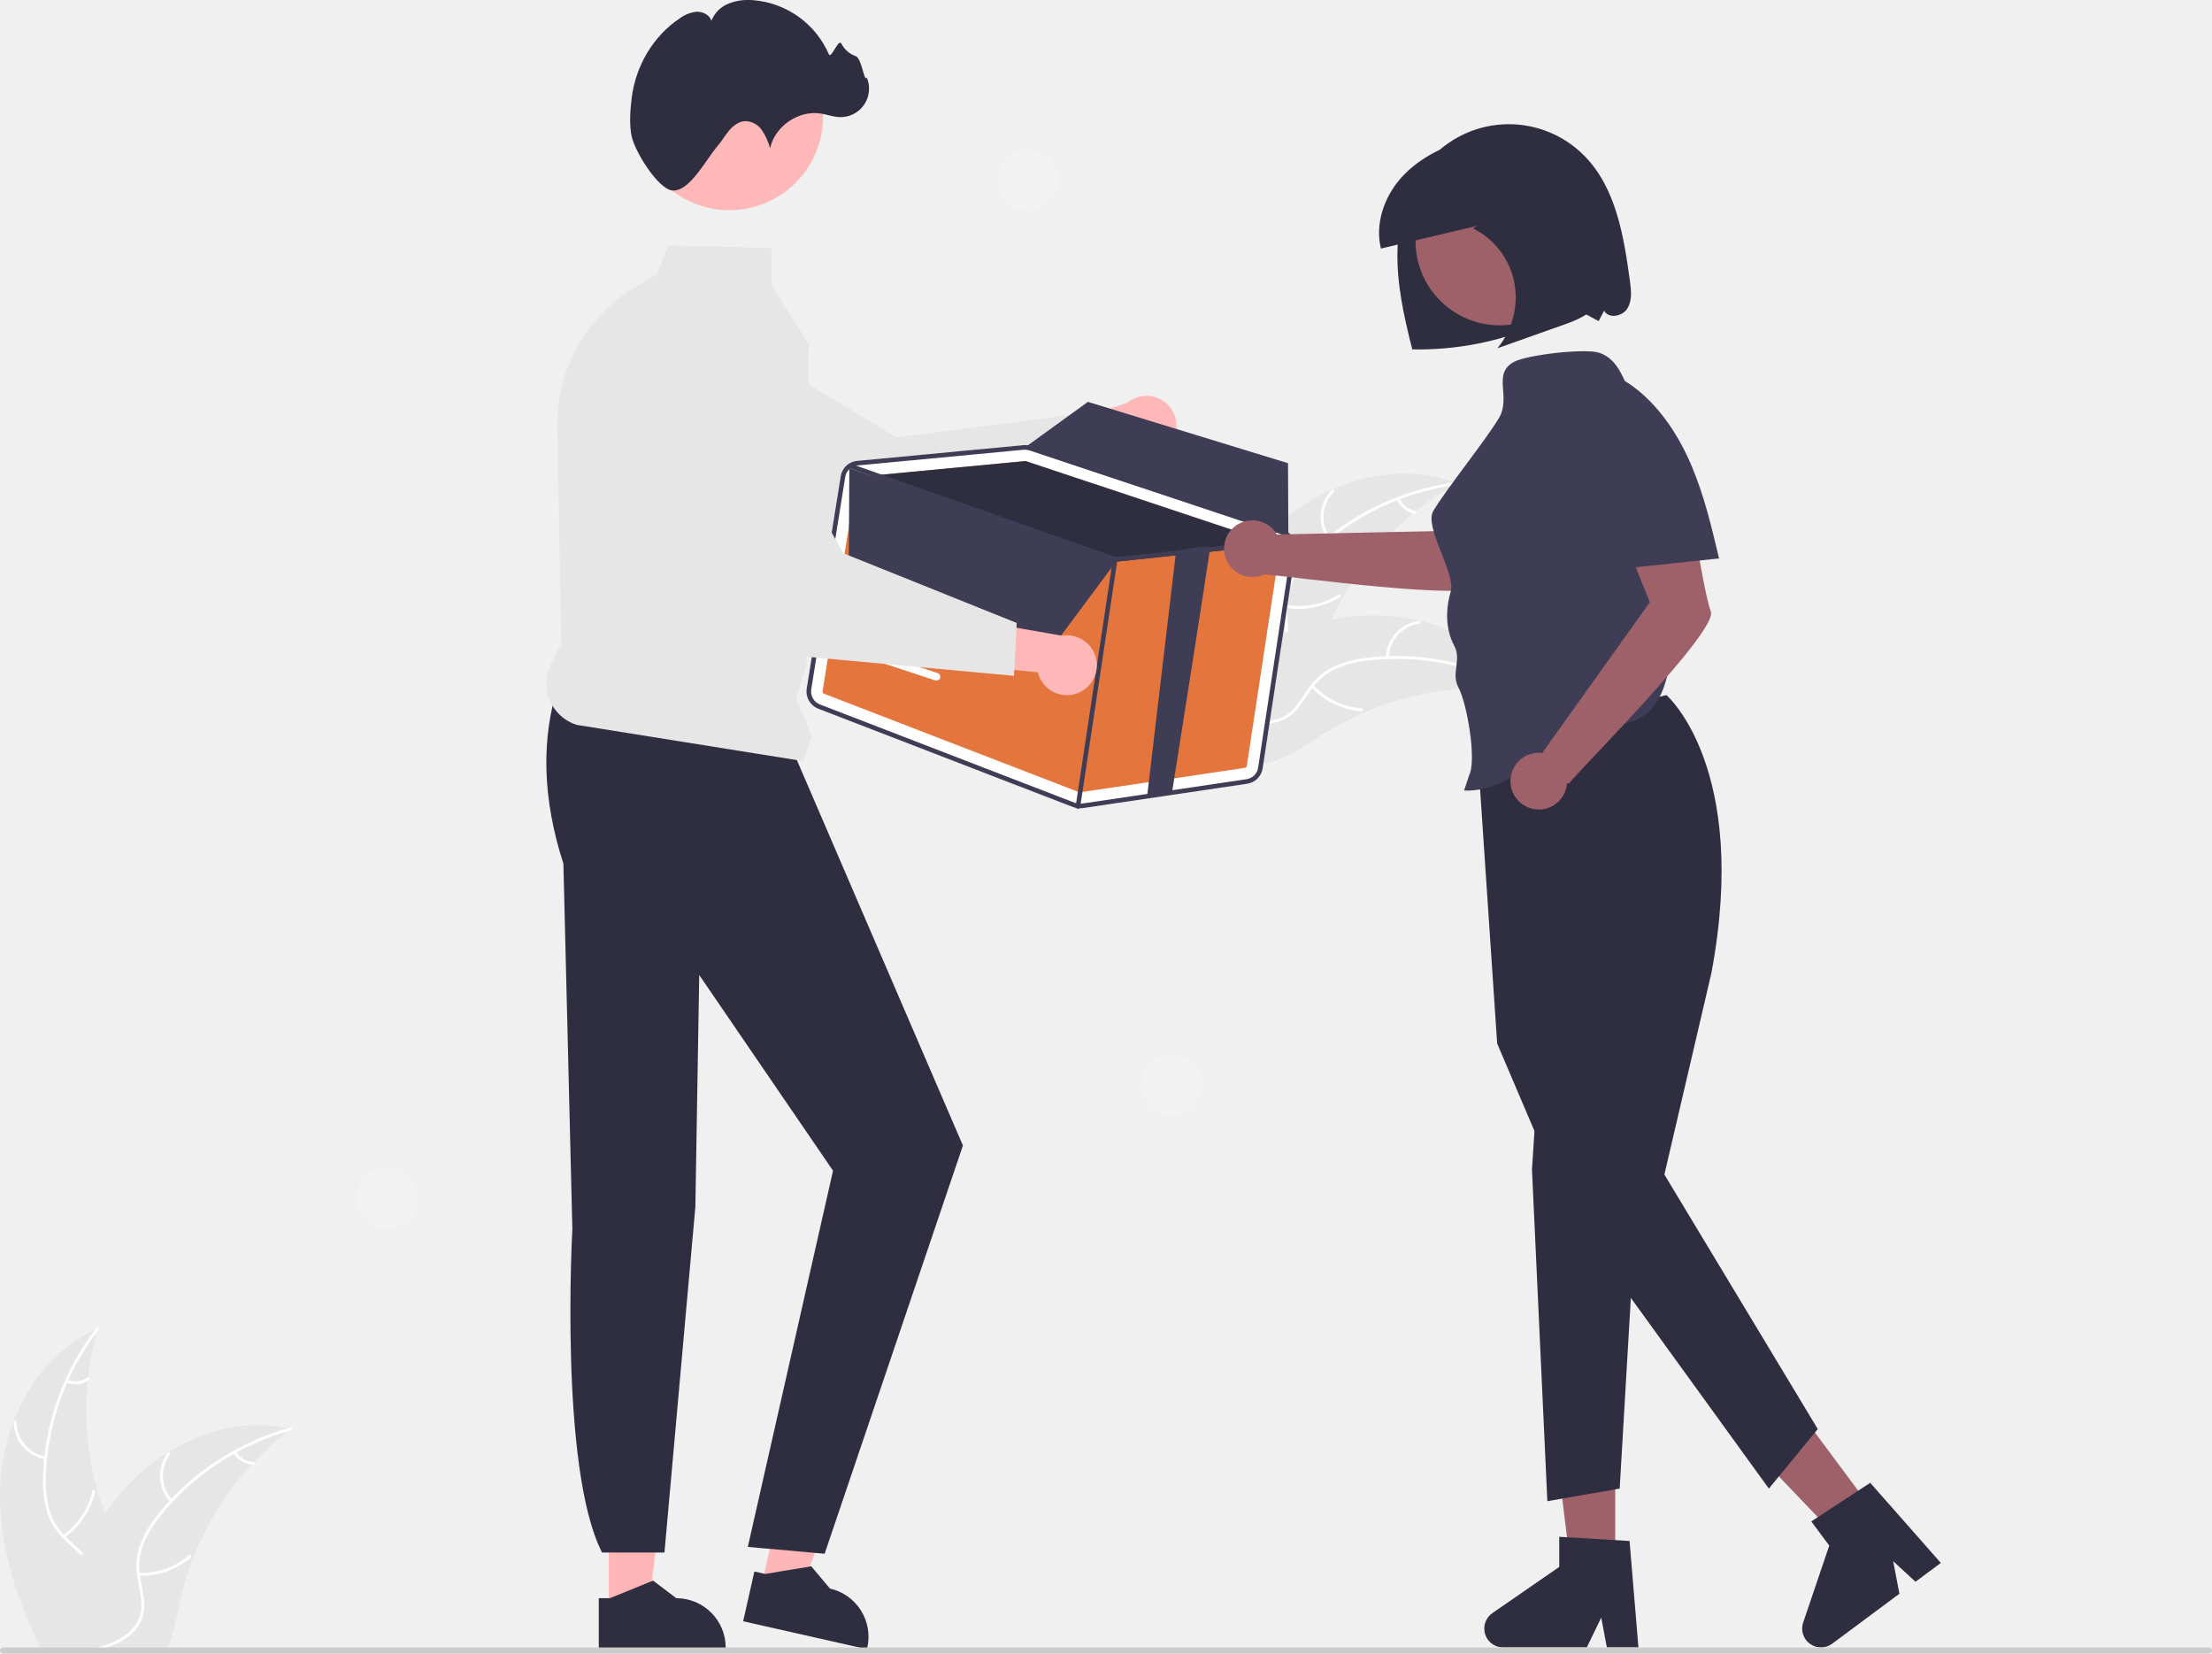
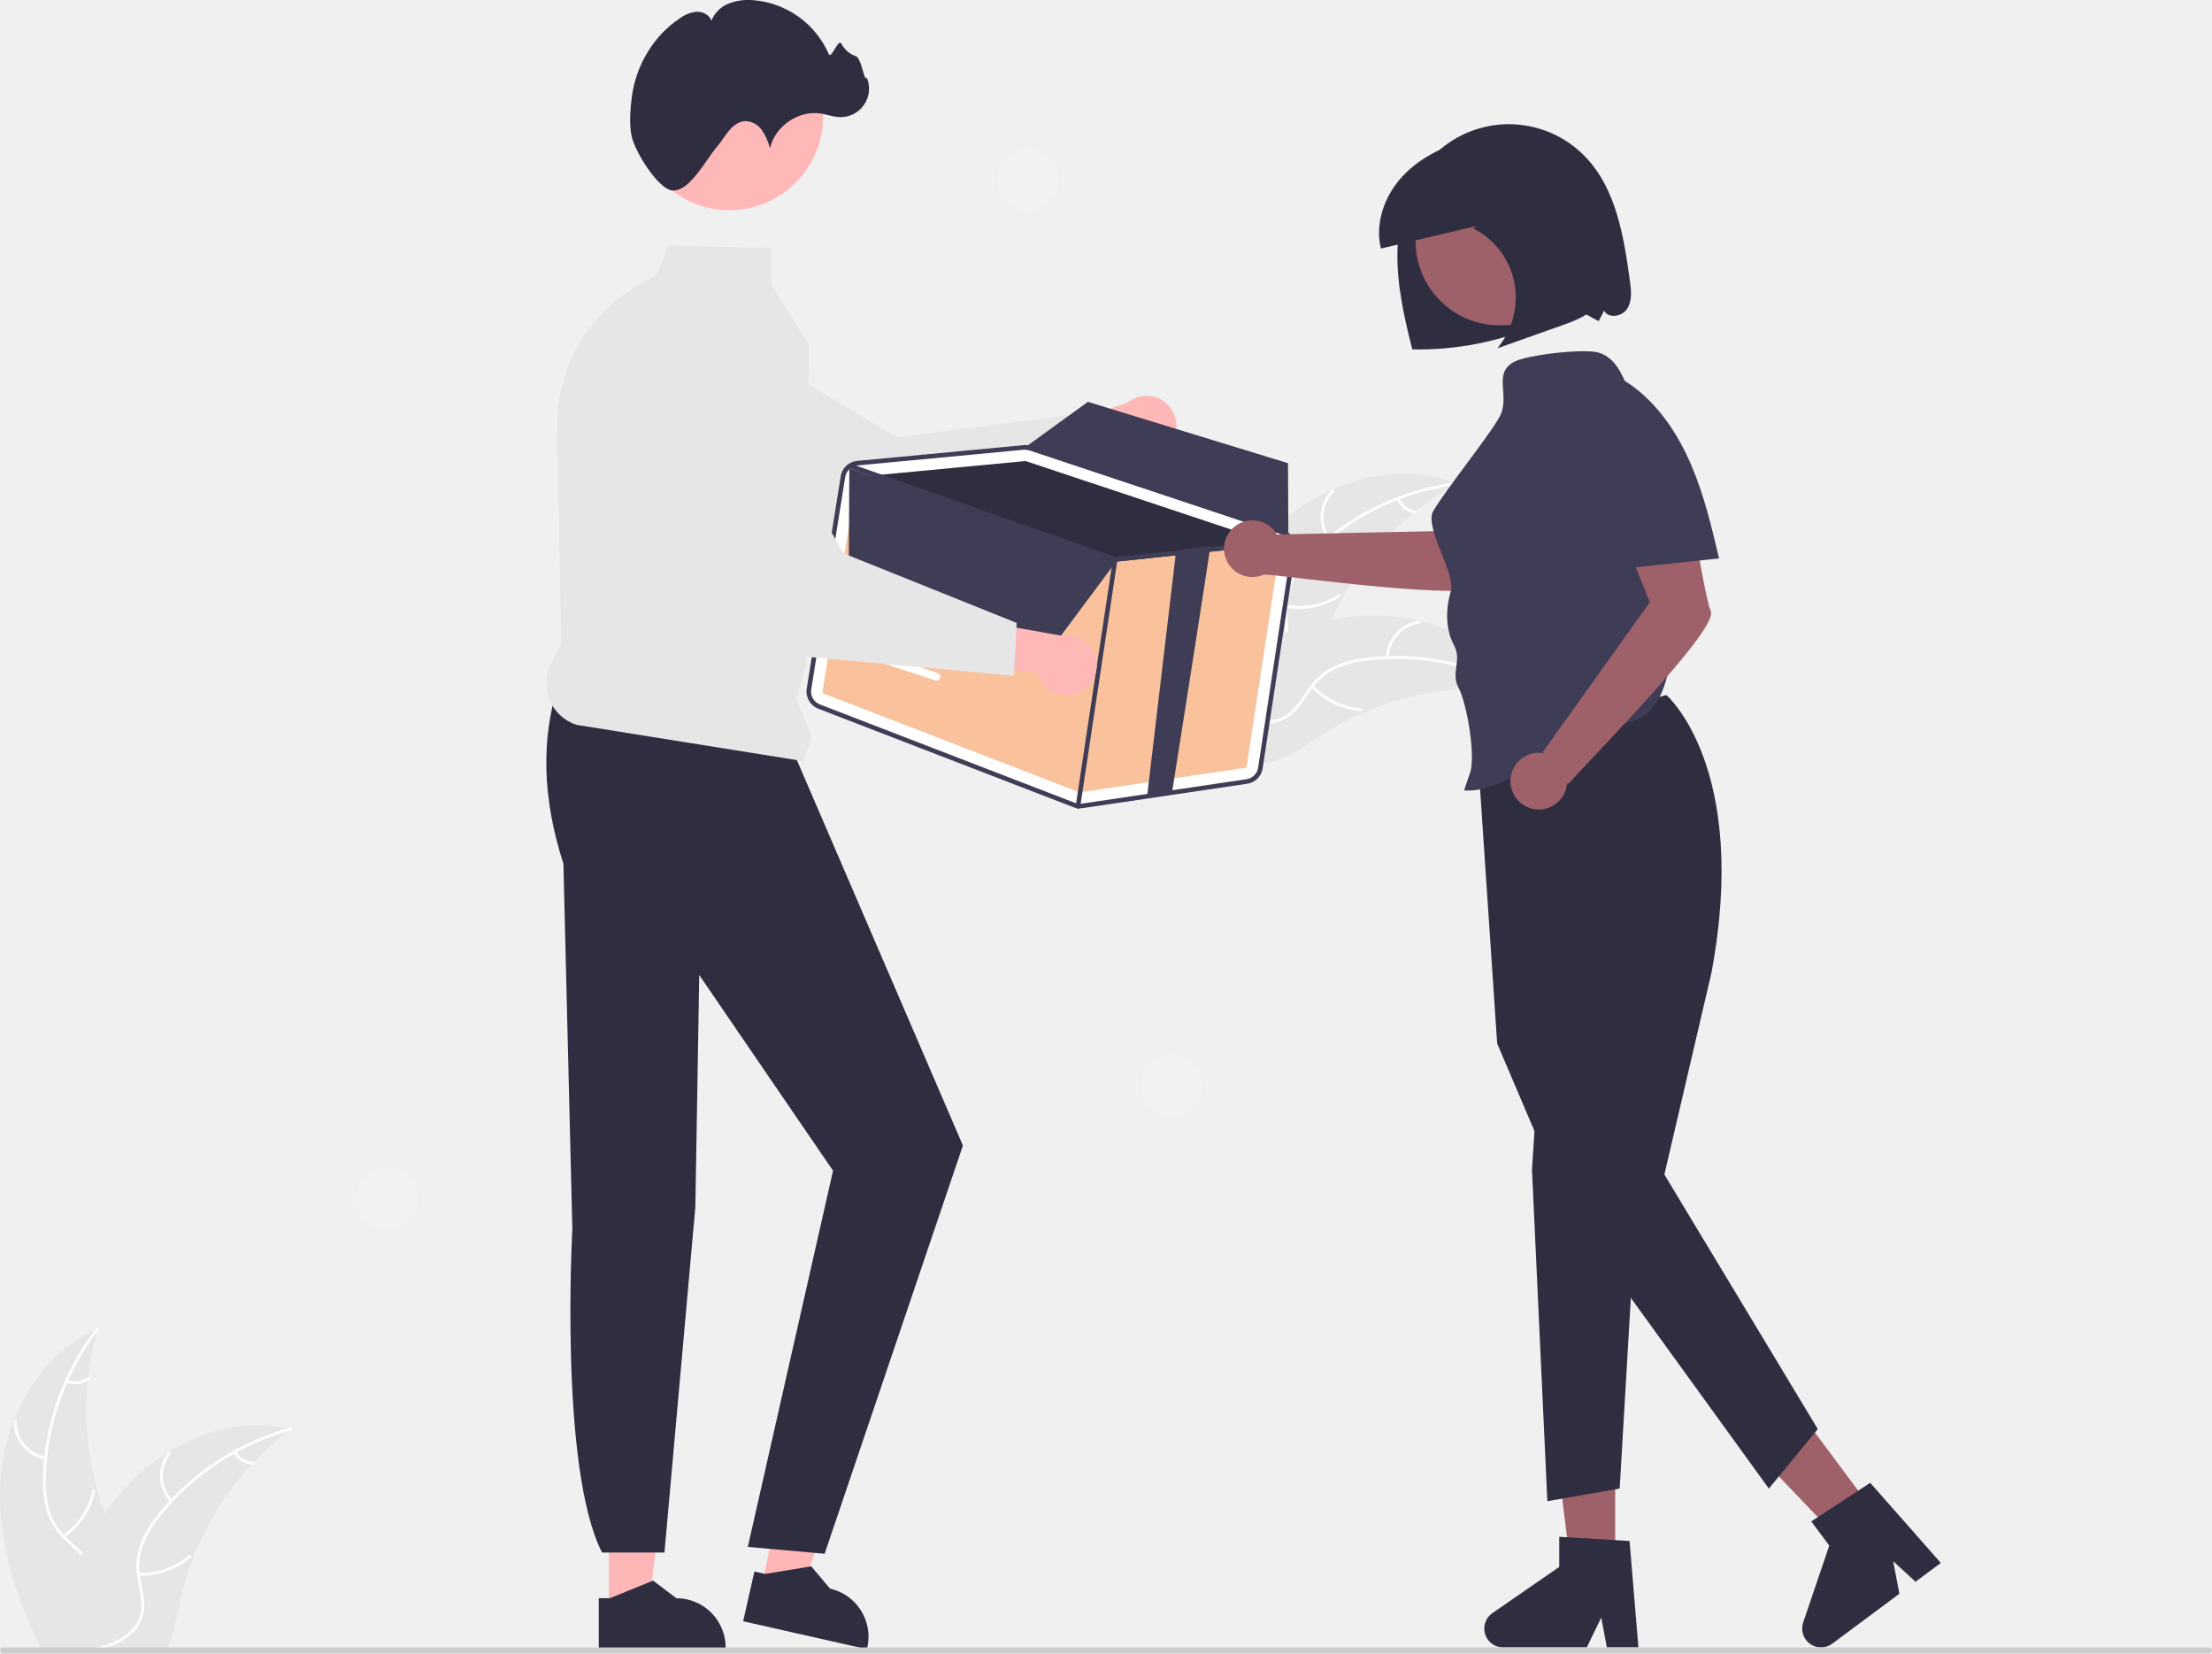
<svg xmlns="http://www.w3.org/2000/svg" data-name="Layer 1" width="862.703" height="644.786" viewBox="0 0 862.703 644.786">
  <polygon points="629.943 612.644 612.777 612.644 604.608 546.435 629.943 546.435 629.943 612.644" fill="#9e616a" />
  <path d="M807.651,769.992H795.341l-2.197-11.622-5.628,11.622H754.867A7.339,7.339,0,0,1,750.697,756.614l26.072-18.007v-11.749l27.424,1.637Z" transform="translate(-168.6484 -127.607)" fill="#2f2e41" />
  <polygon points="731.923 590.981 718.148 601.224 672.085 552.969 692.415 537.851 731.923 590.981" fill="#9e616a" />
  <path d="M925.588,737.048,915.71,744.393l-8.698-8.015,2.419,12.684-26.199,19.482a7.339,7.339,0,0,1-11.33-8.247l10.177-30.007-7.011-9.428,22.983-15.051Z" transform="translate(-168.6484 -127.607)" fill="#2f2e41" />
  <path d="M818.576,398.647s32.569,28.138,17.542,108.352l-18.345,78.597,59.829,99.256-19.077,23.208-77.78-107.433-28.185-66.114L744.652,416.843Z" transform="translate(-168.6484 -127.607)" fill="#2f2e41" />
  <polygon points="599.447 425.746 597.488 456.084 603.483 585.365 631.692 580.452 637.083 488.406 599.447 425.746" fill="#2f2e41" />
  <polygon points="237.445 628.211 252.796 628.21 260.098 569.001 237.443 569.002 237.445 628.211" fill="#ffb6b6" />
  <path d="M402.178,750.806l4.321-0,16.869-6.86,9.041,6.859H432.41A19.266,19.266,0,0,1,451.675,770.07v.626l-49.497.002Z" transform="translate(-168.6484 -127.607)" fill="#2f2e41" />
  <polygon points="296.932 618.538 311.905 621.918 332.071 565.772 309.972 560.782 296.932 618.538" fill="#ffb6b6" />
  <path d="M462.865,740.393l4.215.952,17.966-2.976,7.308,8.682.001 0a19.266,19.266,0,0,1,14.549,23.036l-.138.611L458.484,759.797Z" transform="translate(-168.6484 -127.607)" fill="#2f2e41" />
  <path d="M386.652,393.843c-7.197,21.706-6.436,45.268,1.73,70.556l3.491,142.378S386.671,700.146,403.454,733.002h24.34l12.051-134.751,1.513-90.446,52.182,76.306L460.305,730.799l29.957,2.678,53.934-159.191L477.652,419.843Z" transform="translate(-168.6484 -127.607)" fill="#2f2e41" />
  <path d="M667.346,332.015c18.617-16.777,46.309-25.212,69.537-15.805a115.466,115.466,0,0,0-51.888,59.935c-3.698,9.838-6.786,21.166-15.882,26.433-5.659,3.278-12.7,3.438-19.046,1.856-6.346-1.582-12.162-4.754-17.899-7.894l-1.632-.037C637.864,372.537,648.729,348.791,667.346,332.015Z" transform="translate(-168.6484 -127.607)" fill="#e6e6e6" />
  <path d="M736.753,316.719A98.692,98.692,0,0,0,681.847,342.65a42.5,42.5,0,0,0-8.345,10.377,24.376,24.376,0,0,0-2.818,12.516c.101,4.058.673,8.198-.214,12.21a14.925,14.925,0,0,1-7.425,9.689c-4.546,2.613-9.759,3.437-14.886,4.065-5.692.698-11.615,1.332-16.542,4.525-.597.387-1.162-.562-.566-.948,8.572-5.555,19.42-3.534,28.637-7.241,4.301-1.73,8.107-4.766,9.454-9.357,1.178-4.015.591-8.284.454-12.392a26.011,26.011,0,0,1,2.299-12.34,39.29,39.29,0,0,1,7.916-10.659,95.749,95.749,0,0,1,24.333-17.42A100.443,100.443,0,0,1,736.743,315.615c.703-.091.709,1.015.01,1.105Z" transform="translate(-168.6484 -127.607)" fill="#fff" />
  <path d="M686.447,337.791a14.807,14.807,0,0,1,1.632-19.104c.506-.499,1.305.265.798.764a13.711,13.711,0,0,0-1.482,17.774c.415.577-.536,1.14-.948.566Z" transform="translate(-168.6484 -127.607)" fill="#fff" />
  <path d="M670.362,363.491a28.539,28.539,0,0,0,20.394-4.083c.598-.385,1.164.564.566.948a29.685,29.685,0,0,1-21.23,4.206c-.701-.126-.427-1.197.27-1.071Z" transform="translate(-168.6484 -127.607)" fill="#fff" />
  <path d="M714.447,321.948a8.381,8.381,0,0,0,6.269,4.894c.702.117.427,1.188-.27,1.071a9.392,9.392,0,0,1-6.947-5.399.571.571,0,0,1,.191-.757.555.555,0,0,1,.757.191Z" transform="translate(-168.6484 -127.607)" fill="#fff" />
  <path d="M762.461,397.115c-.44-.061-.881-.122-1.328-.176a110.379,110.379,0,0,0-17.882-.908c-.462.007-.931.021-1.392.041a116.365,116.365,0,0,0-41.75,9.61,113.005,113.005,0,0,0-15.163,8.056c-6.688,4.234-13.602,9.358-21.078,11.085a19.386,19.386,0,0,1-2.362.421l-30.889-26.745c-.04-.096-.086-.185-.126-.282l-1.282-1.011c.239-.176.49-.353.729-.528.138-.102.283-.199.421-.301.094-.066.189-.133.27-.198.031-.022.063-.044.088-.059.081-.065.164-.117.239-.176q2.103-1.49,4.235-2.955c.006-.007.006-.007.019-.008a166.157,166.157,0,0,1,34.601-18.599c.367-.139.739-.285,1.12-.411a107.831,107.831,0,0,1,16.939-4.767,95.329,95.329,0,0,1,9.553-1.334,79.272,79.272,0,0,1,24.723,1.752c16.143,3.743,30.91,12.608,39.656,26.433C762.027,396.406,762.244,396.754,762.461,397.115Z" transform="translate(-168.6484 -127.607)" fill="#e6e6e6" />
  <path d="M762.052,397.446a98.692,98.692,0,0,0-59.452-12.353A42.5,42.5,0,0,0,689.69,388.354a24.376,24.376,0,0,0-9.785,8.297c-2.363,3.301-4.398,6.951-7.522,9.62a14.925,14.925,0,0,1-11.761,3.266c-5.203-.651-9.862-3.132-14.333-5.717-4.965-2.87-10.076-5.93-15.932-6.347-.71-.051-.59-1.149.119-1.098,10.189.726,17.633,8.871,27.225,11.46,4.476,1.208,9.343,1.075,13.182-1.779,3.358-2.496,5.459-6.258,7.823-9.621a26.011,26.011,0,0,1,9.265-8.469,39.29,39.29,0,0,1,12.738-3.745,95.749,95.749,0,0,1,29.917.742,100.443,100.443,0,0,1,32.085,11.596c.616.351-.045,1.237-.657.888Z" transform="translate(-168.6484 -127.607)" fill="#fff" />
  <path d="M709.199,383.983a14.807,14.807,0,0,1,12.805-14.271c.705-.093.883.997.177,1.091a13.711,13.711,0,0,0-11.884,13.299c-.016.711-1.114.588-1.098-.119Z" transform="translate(-168.6484 -127.607)" fill="#fff" />
  <path d="M680.883,394.819a28.539,28.539,0,0,0,18.742,9.018c.709.053.59,1.151-.119,1.098a29.685,29.685,0,0,1-19.483-9.424c-.484-.523.38-1.212.861-.692Z" transform="translate(-168.6484 -127.607)" fill="#fff" />
  <path d="M741.094,388.191a8.381,8.381,0,0,0,2.058,7.682c.49.516-.374,1.205-.861.692a9.392,9.392,0,0,1-2.296-8.493.571.571,0,0,1,.609-.49.555.555,0,0,1,.49.609Z" transform="translate(-168.6484 -127.607)" fill="#fff" />
  <path d="M219.922,754.743c-1.45,5.44-5.26,9.97-9.86,13.27-.75.54-1.52,1.04-2.3,1.51-.24.14-.48.29-.73.42q-.405.24-.81.45h-21.63c-.39-.79-.77-1.59-1.15-2.38-9.27-19.48-15.78-40.5-14.67-61.91a79.254,79.254,0,0,1,5.17-24.25c5.94-15.47,16.78-28.86,31.69-35.6.37-.17.76-.34,1.14-.5-.12.43-.24.85-.36,1.28a110.785,110.785,0,0,0-3.38,17.59c-.06.46-.11.92-.15,1.39a116.054,116.054,0,0,0,3.72,42.69c.01.03.02.07.03.1q1.275,4.605,2.96,9.07c.88,2.35,1.83,4.67,2.87,6.95C216.802,734.393,222.622,744.593,219.922,754.743Z" transform="translate(-168.6484 -127.607)" fill="#e6e6e6" />
  <path d="M207.042,646.203c-.21.28-.42.55-.63.83a98.129,98.129,0,0,0-11.12,18.76c-.16.33-.31.66-.44,1a97.814,97.814,0,0,0-7.82,29.24,1.49,1.49,0,0,0-.02.21c-.25,2.36-.4,4.74-.46,7.12a42.48,42.48,0,0,0,1.43,13.24,23.769,23.769,0,0,0,5.46,9.42c.25.27.5.54.77.8.2.21.42.42.63.62,2.02,1.93,4.23,3.72,6.13,5.79a21.432,21.432,0,0,1,2.35,3,14.904,14.904,0,0,1,1.6,12.1c-1.36,5.06-4.47,9.33-7.65,13.4-1.59,2.04-3.23,4.1-4.65,6.28-.52.78-1,1.57-1.44,2.38h-1.26c.42-.81.88-1.6,1.38-2.38,3.65-5.75,8.84-10.69,11.53-17.02,1.82-4.27,2.37-9.11.07-13.3a17.682,17.682,0,0,0-2.43-3.38c-1.83-2.07-4.02-3.84-6.01-5.71-.5-.47-.99-.95-1.46-1.45a24.964,24.964,0,0,1-5.64-8.9,39.23,39.23,0,0,1-1.94-13.13c0-2.84.15-5.7.43-8.54.03-.36.07-.73.11-1.1a100.767,100.767,0,0,1,19.67-49.23c.2-.28.41-.55.62-.82C206.682,644.873,207.472,645.653,207.042,646.203Z" transform="translate(-168.6484 -127.607)" fill="#fff" />
  <path d="M186.365,696.678a14.807,14.807,0,0,1-12.354-14.663.553.553,0,0,1,1.105-.024,13.711,13.711,0,0,0,11.52,13.616c.701.114.427,1.185-.27,1.071Z" transform="translate(-168.6484 -127.607)" fill="#fff" />
  <path d="M193.164,726.224a28.539,28.539,0,0,0,11.533-17.308c.151-.695,1.222-.424,1.071.27a29.685,29.685,0,0,1-12.038,17.986c-.585.406-1.148-.544-.566-.948Z" transform="translate(-168.6484 -127.607)" fill="#fff" />
  <path d="M194.961,665.676a8.381,8.381,0,0,0,7.893-.972c.579-.414,1.142.538.566.948a9.392,9.392,0,0,1-8.73,1.094.571.571,0,0,1-.4-.671.555.555,0,0,1,.671-.4Z" transform="translate(-168.6484 -127.607)" fill="#fff" />
  <path d="M282.062,684.873c-.35.27-.71.54-1.06.82a110.362,110.362,0,0,0-13.29,12c-.32.33-.64.67-.95,1.01l-.01.01a116.347,116.347,0,0,0-22.66,36.14l-.03.09c-.01.03-.02.05-.03.08a114.443,114.443,0,0,0-5.03,16.42c-1.22,5.46-2.22,11.31-4.13,16.57-.29.81-.61,1.61-.95,2.38h-44.46c.15-.79.31-1.59.47-2.38a160.302,160.302,0,0,1,10.54-33.7c.16-.36.32-.72.5-1.08a108.305,108.305,0,0,1,8.61-15.35.01.01,0,0,1,.01-.01,94.956,94.956,0,0,1,5.8-7.69,79.119,79.119,0,0,1,18.72-16.24c.04-.03.09-.05.13-.08,14.04-8.71,30.68-12.86,46.59-9.27h.01C281.252,684.683,281.652,684.773,282.062,684.873Z" transform="translate(-168.6484 -127.607)" fill="#e6e6e6" />
  <path d="M282.012,685.403c-.34.09-.68.19-1.01.29a98.589,98.589,0,0,0-20.17,8.27c-.32.17-.64.35-.96.53a98.255,98.255,0,0,0-23.79,18.59.035.035,0,0,0-.01.02c-.08.08-.17.17-.24.25-1.6,1.72-3.14,3.51-4.6,5.35a42.769,42.769,0,0,0-6.82,11.43,23.674,23.674,0,0,0-1.31,10.81c.03.37.08.73.13,1.1.04.29.08.58.13.88.66,4.01,1.8,8.03,1.48,12.12a14.909,14.909,0,0,1-6.01,10.63,23.794,23.794,0,0,1-3.68,2.34,36.852,36.852,0,0,1-5.77,2.38h-3.93c.53-.15,1.05-.3,1.58-.45a48.212,48.212,0,0,0,5.53-1.93,26.912,26.912,0,0,0,3-1.48c4.02-2.31,7.37-5.85,8.07-10.58.61-4.14-.57-8.28-1.27-12.33-.12-.7-.23-1.39-.29-2.08a24.439,24.439,0,0,1,.85-10.46,39.062,39.062,0,0,1,6.36-11.66,83.355,83.355,0,0,1,5.48-6.55q.36-.405.75-.81a100.901,100.901,0,0,1,24.21-18.73h.01a99.288,99.288,0,0,1,21.1-8.74h.01c.33-.1.67-.2,1-.29C282.532,684.123,282.692,685.213,282.012,685.403Z" transform="translate(-168.6484 -127.607)" fill="#fff" />
  <path d="M235.116,713.252a14.807,14.807,0,0,1-1.036-19.145c.432-.564,1.329.081.896.646A13.711,13.711,0,0,0,235.977,712.56c.491.514-.372,1.203-.861.692Z" transform="translate(-168.6484 -127.607)" fill="#fff" />
  <path d="M222.755,740.937a28.539,28.539,0,0,0,19.629-6.876c.539-.464,1.231.397.692.861a29.685,29.685,0,0,1-20.441,7.113c-.712-.028-.589-1.126.119-1.098Z" transform="translate(-168.6484 -127.607)" fill="#fff" />
  <path d="M260.644,693.674a8.381,8.381,0,0,0,6.888,3.977c.712.019.588,1.117-.119,1.098a9.392,9.392,0,0,1-7.629-4.382.571.571,0,0,1,.084-.776.555.555,0,0,1,.776.084Z" transform="translate(-168.6484 -127.607)" fill="#fff" />
  <path d="M625.031,300.737a11.599,11.599,0,0,1-17.767.838l-37.8,16.44,3.682-21.102,35.331-12.377a11.662,11.662,0,0,1,16.554,16.201Z" transform="translate(-168.6484 -127.607)" fill="#ffb8b8" />
  <path d="M599.806,307.325l-87.798,39.108-.188-.067-100.067-35.659a32.96,32.96,0,0,1-14.782-42.756h0a32.924,32.924,0,0,1,46.987-14.637l74.469,44.859,72.211-9.359Z" transform="translate(-168.6484 -127.607)" fill="#e6e6e6" />
  <path d="M1031.352,771.203a1.187,1.187,0,0,1-1.19,1.19h-860.29a1.19,1.19,0,0,1,0-2.38h860.29A1.187,1.187,0,0,1,1031.352,771.203Z" transform="translate(-168.6484 -127.607)" fill="#ccc" />
  <path d="M481.992,424.404l-88.506-14.157a16.893,16.893,0,0,1-9.956-23.646l4.014-8.028-1.559-84.347A62.482,62.482,0,0,1,416.322,239.572l8.631-5.161,4.362-11.077,40.22.981.117,14.527,14.404,22.968-0.0.095-.904,125.014-3.97,12.901,6.002,15.006Z" transform="translate(-168.6484 -127.607)" fill="#e6e6e6" />
  <circle cx="284.459" cy="45.41" r="36.544" fill="#ffb8b8" />
  <path d="M415.054,180.984c-1.09-4.592-.59-11.053.026-15.677,1.615-12.121,8.346-23.645,18.573-30.47a13.38,13.38,0,0,1,6.665-2.648c2.419-.101,5.042,1.194,5.785,3.499a11.993,11.993,0,0,1,6.766-6.709,21.136,21.136,0,0,1,9.631-1.297,35.197,35.197,0,0,1,29.363,20.989c.976,2.319,3.702-6.246,4.939-4.055a9.741,9.741,0,0,0,5.524,4.853c2.423.676,3.408,10.66,4.361,8.332a11.098,11.098,0,0,1-10.611,15.475c-2.466-.092-4.825-.999-7.262-1.39-8.715-1.396-17.96,4.923-19.823,13.551a23.987,23.987,0,0,0-3.156-7.021,8.119,8.119,0,0,0-6.513-3.579c-2.48.093-4.659,1.714-6.268,3.603s-2.817,4.093-4.438,5.972c-4.755,5.513-11.187,18.37-17.965,17.432C425.303,201.103,416.542,187.253,415.054,180.984Z" transform="translate(-168.6484 -127.607)" fill="#2f2e41" />
  <path d="M674.012,342.148a7.133,7.133,0,0,0-4.807-7.854l-98.413-32.777a7.132,7.132,0,0,0-2.933-.337l-24.667,2.333-14.154,1.343-26.119,2.468a7.155,7.155,0,0,0-6.384,5.99l-13.261,82.838a7.186,7.186,0,0,0,4.484,7.796l99.44,38.384a6.947,6.947,0,0,0,1.446.388,7.136,7.136,0,0,0,2.176.016l64.255-9.523a7.121,7.121,0,0,0,6.023-5.999Z" transform="translate(-168.6484 -127.607)" fill="#fff" />
-   <path d="M490.013,398.11l99.44,38.382a.897.897,0,0,0,.457.054l64.247-9.522a.883.883,0,0,0,.755-.752l12.92-85.067a.905.905,0,0,0-.599-.982l-.662-.224-97.758-32.546a.678.678,0,0,0-.137-.033.887.887,0,0,0-.23-.012l-60.164,5.693-4.774.448a.903.903,0,0,0-.795.748l-13.259,82.834A.897.897,0,0,0,490.013,398.11Z" transform="translate(-168.6484 -127.607)" fill="#e4753d" />
+   <path d="M490.013,398.11l99.44,38.382a.897.897,0,0,0,.457.054l64.247-9.522a.883.883,0,0,0,.755-.752l12.92-85.067a.905.905,0,0,0-.599-.982l-.662-.224-97.758-32.546a.678.678,0,0,0-.137-.033.887.887,0,0,0-.23-.012l-60.164,5.693-4.774.448a.903.903,0,0,0-.795.748l-13.259,82.834A.897.897,0,0,0,490.013,398.11Z" transform="translate(-168.6484 -127.607)" fill="#f9c29d" />
  <path d="M508.282,313.102l60.164-5.693a.887.887,0,0,1,.23.012.678.678,0,0,1,.137.033l97.758,32.546-25.787,2.73-9.65,1.017-27.46,2.901a1.939,1.939,0,0,1-.241-.003c-.049-.015-.098-.029-.156-.045Z" transform="translate(-168.6484 -127.607)" fill="#2f2e41" />
  <path d="M487.758,403.952l99.44,38.382a6.722,6.722,0,0,0,1.45.38,7.224,7.224,0,0,0,2.177.027l64.247-9.522a7.135,7.135,0,0,0,6.028-6.004l12.91-85.068a7.19,7.19,0,0,0-.418-3.717c-.065-.157-.131-.314-.207-.462a6.99,6.99,0,0,0-2.264-2.698,7.138,7.138,0,0,0-1.916-.977l-.117-.041-98.292-32.738a8.955,8.955,0,0,0-1.227-.298,7.086,7.086,0,0,0-1.715-.033l-24.663,2.325-14.153,1.35L502.917,307.326a7.092,7.092,0,0,0-3.019.997,1.329,1.329,0,0,0-.202.121,1.192,1.192,0,0,0-.13.098,7.148,7.148,0,0,0-3.027,4.764l-13.27,82.843A7.194,7.194,0,0,0,487.758,403.952Zm10.542-90.357a5.3,5.3,0,0,1,1.27-2.671,4.651,4.651,0,0,1,.676-.659,5.317,5.317,0,0,1,2.324-1.084,4.059,4.059,0,0,1,.509-.072l43.985-4.155,20.965-1.995c.142-.017.273-.014.404-.022a5.007,5.007,0,0,1,.948.07,4.145,4.145,0,0,1,.845.201l98.408,32.779c.078.028.146.054.223.082a5.218,5.218,0,0,1,2.273,1.654,5.259,5.259,0,0,1,1.121,4.145l-12.921,85.077a5.349,5.349,0,0,1-4.509,4.502l-64.257,9.521a5.413,5.413,0,0,1-2.723-.31l-99.441-38.372a5.402,5.402,0,0,1-3.359-5.846Z" transform="translate(-168.6484 -127.607)" fill="#3f3d56" />
  <path d="M499.352,308.994a.877.877,0,0,1,.268-.386,1.051,1.051,0,0,1,.129-.088c.042-.016.084-.042.126-.058a.873.873,0,0,1,.624-.011l2.07.73,101.116,35.669,23.665-2.5,13.243-1.397,28.029-2.967,2.506-.263.487-.054a.904.904,0,0,1,.952.654.739.739,0,0,1,.026.143.893.893,0,0,1-.55.922.988.988,0,0,1-.248.067l-3.409.357-27.603,2.918-9.65,1.017-27.46,2.901a1.939,1.939,0,0,1-.241-.003c-.049-.015-.098-.029-.156-.045L500.245,310.265l-.35-.124a.67.67,0,0,1-.219-.121A.91.91,0,0,1,499.352,308.994Z" transform="translate(-168.6484 -127.607)" fill="#3f3d56" />
  <path d="M588.919,442.975a.894.894,0,0,1-.743-1.016l14.517-96.334a.894.894,0,0,1,1.017-.751l.008.001a.894.894,0,0,1,.743,1.016l-14.517,96.334a.894.894,0,0,1-1.017.751Z" transform="translate(-168.6484 -127.607)" fill="#3f3d56" />
  <path d="M625.716,436.863l-9.655,1.019,11.293-95.535s12.895-2.335,13.24-1.398C640.806,341.508,625.808,436.251,625.716,436.863Z" transform="translate(-168.6484 -127.607)" fill="#3f3d56" />
  <polygon points="331.25 182.533 330.99 226.1 408.116 255.488 435.813 218.284 331.25 182.533" fill="#3f3d56" />
  <path d="M671.131,337.725a5.301,5.301,0,0,0-2.497-1.737l-98.406-32.778a5.106,5.106,0,0,0-.848-.207,5.009,5.009,0,0,0-.951-.071l.16-.997.985-.713,23.368-16.919,78.041,23.917.135,27.052Z" transform="translate(-168.6484 -127.607)" fill="#3f3d56" />
  <path d="M503.829,380.08a1.513,1.513,0,0,1,.326.068l30.194,9.917a1.5,1.5,0,0,1-.936,2.851l-30.194-9.917a1.5,1.5,0,0,1,.61-2.919Z" transform="translate(-168.6484 -127.607)" fill="#fff" />
  <circle cx="457.003" cy="423.236" r="12" fill="#f2f2f2" />
  <circle cx="151.003" cy="467.236" r="12" fill="#f2f2f2" />
  <circle cx="401.003" cy="70.236" r="12" fill="#f2f2f2" />
  <path d="M589.34,397.729A11.599,11.599,0,0,1,573.433,389.771L532.421,385.628l13.53-16.606,36.871,6.481a11.662,11.662,0,0,1,6.518,22.226Z" transform="translate(-168.6484 -127.607)" fill="#ffb8b8" />
  <path d="M564.115,391.141l-95.708-8.818-.131-.151L398.425,302.135a32.96,32.96,0,0,1,8.013-44.523h0a32.924,32.924,0,0,1,48.144,10.209l43.022,75.544,67.565,27.147Z" transform="translate(-168.6484 -127.607)" fill="#e6e6e6" />
  <path d="M804.339,237.224c-2.377-17.434-5.358-36.152-17.654-48.737a41.35,41.35,0,0,0-59.744.618c-8.951,9.549-12.904,22.957-13.265,36.04s2.552,26.021,5.784,38.703a119.29,119.29,0,0,0,49.786-9.799c3.926-1.704,7.789-3.631,11.937-4.686,4.148-1.056,7.105,1.601,10.963,3.453l2.118-4.055c1.734,3.227,7.102,2.27,9.05-.832C805.26,244.826,804.834,240.853,804.339,237.224Z" transform="translate(-168.6484 -127.607)" fill="#2f2e41" />
  <path d="M736.532,334.532l-69.876,1.494a11.055,11.055,0,1,0-4.94,15.574c9.268.527,81.772,10.817,86.097,4.185,4.39-6.731,27.824-30.486,27.824-30.486l-18.013-25.644Z" transform="translate(-168.6484 -127.607)" fill="#9e616a" />
  <circle cx="584.911" cy="94.035" r="32.83" fill="#9e616a" />
-   <path d="M599.361,299.184" transform="translate(-168.6484 -127.607)" fill="#e4753d" />
+   <path d="M599.361,299.184" transform="translate(-168.6484 -127.607)" fill="#f9c29d" />
  <path d="M806.142,284.811c-3.869-7.7-5.749-17.212-13.997-19.708-5.57-1.686-28.097.84-33.173,3.686-8.444,4.733-.792,13.602-5.773,21.902-5.415,9.023-20.132,27.13-25.547,36.152-3.723,6.203,8.817,24.409,6.804,31.358-2.013,6.948-2.11,14.747,1.32,21.117,3.069,5.701-1.371,10.745,1.715,16.437,3.21,5.92,7.148,28.053,4.161,34.088l-2,6c19.847,1.166,36.535-22.544,56.258-25.042,4.899-.62,9.986-1.431,14.023-4.274,5.946-4.189,8.297-11.789,9.766-18.913A159.326,159.326,0,0,0,806.142,284.811Z" transform="translate(-168.6484 -127.607)" fill="#3f3d56" />
  <path d="M835.898,366.112c-2.764-7.546-7.769-40.537-7.769-40.537l-31.324-.918,15.314,37.772-41.79,58.503s.077.129.218.358a11.052,11.052,0,1,0,9.27,11.745.763.763,0,0,0,.958-.164C785.425,427.035,838.662,373.658,835.898,366.112Z" transform="translate(-168.6484 -127.607)" fill="#9e616a" />
  <path d="M839.083,345.277c-2.875-12.135-5.772-24.335-10.619-35.826s-11.787-22.343-21.547-30.105c-3.12-2.482-6.609-4.672-10.521-5.444-3.911-.772-8.32.092-11.067,2.981-4.396,4.624-3.073,12.045-1.461,18.218Q791,322.402,798.131,349.703q20.594-2.183,41.188-4.366Z" transform="translate(-168.6484 -127.607)" fill="#3f3d56" />
  <path d="M793.787,226.196c-1.209-7.942-2.472-15.95-5.312-23.429-2.84-7.478-7.419-14.482-13.986-18.719-10.399-6.707-23.862-5.414-35.521-1.555-9.016,2.984-17.818,7.519-24.176,14.809-6.358,7.291-9.93,17.694-7.564,27.227q18.655-4.407,37.309-8.815l-1.361.962a30.038,30.038,0,0,1,16.031,20.893,31.122,31.122,0,0,1-6.566,25.848q12.722-4.513,25.445-9.026c5.235-1.857,10.838-3.997,13.943-8.76C795.627,240.107,794.791,232.787,793.787,226.196Z" transform="translate(-168.6484 -127.607)" fill="#2f2e41" />
</svg>
